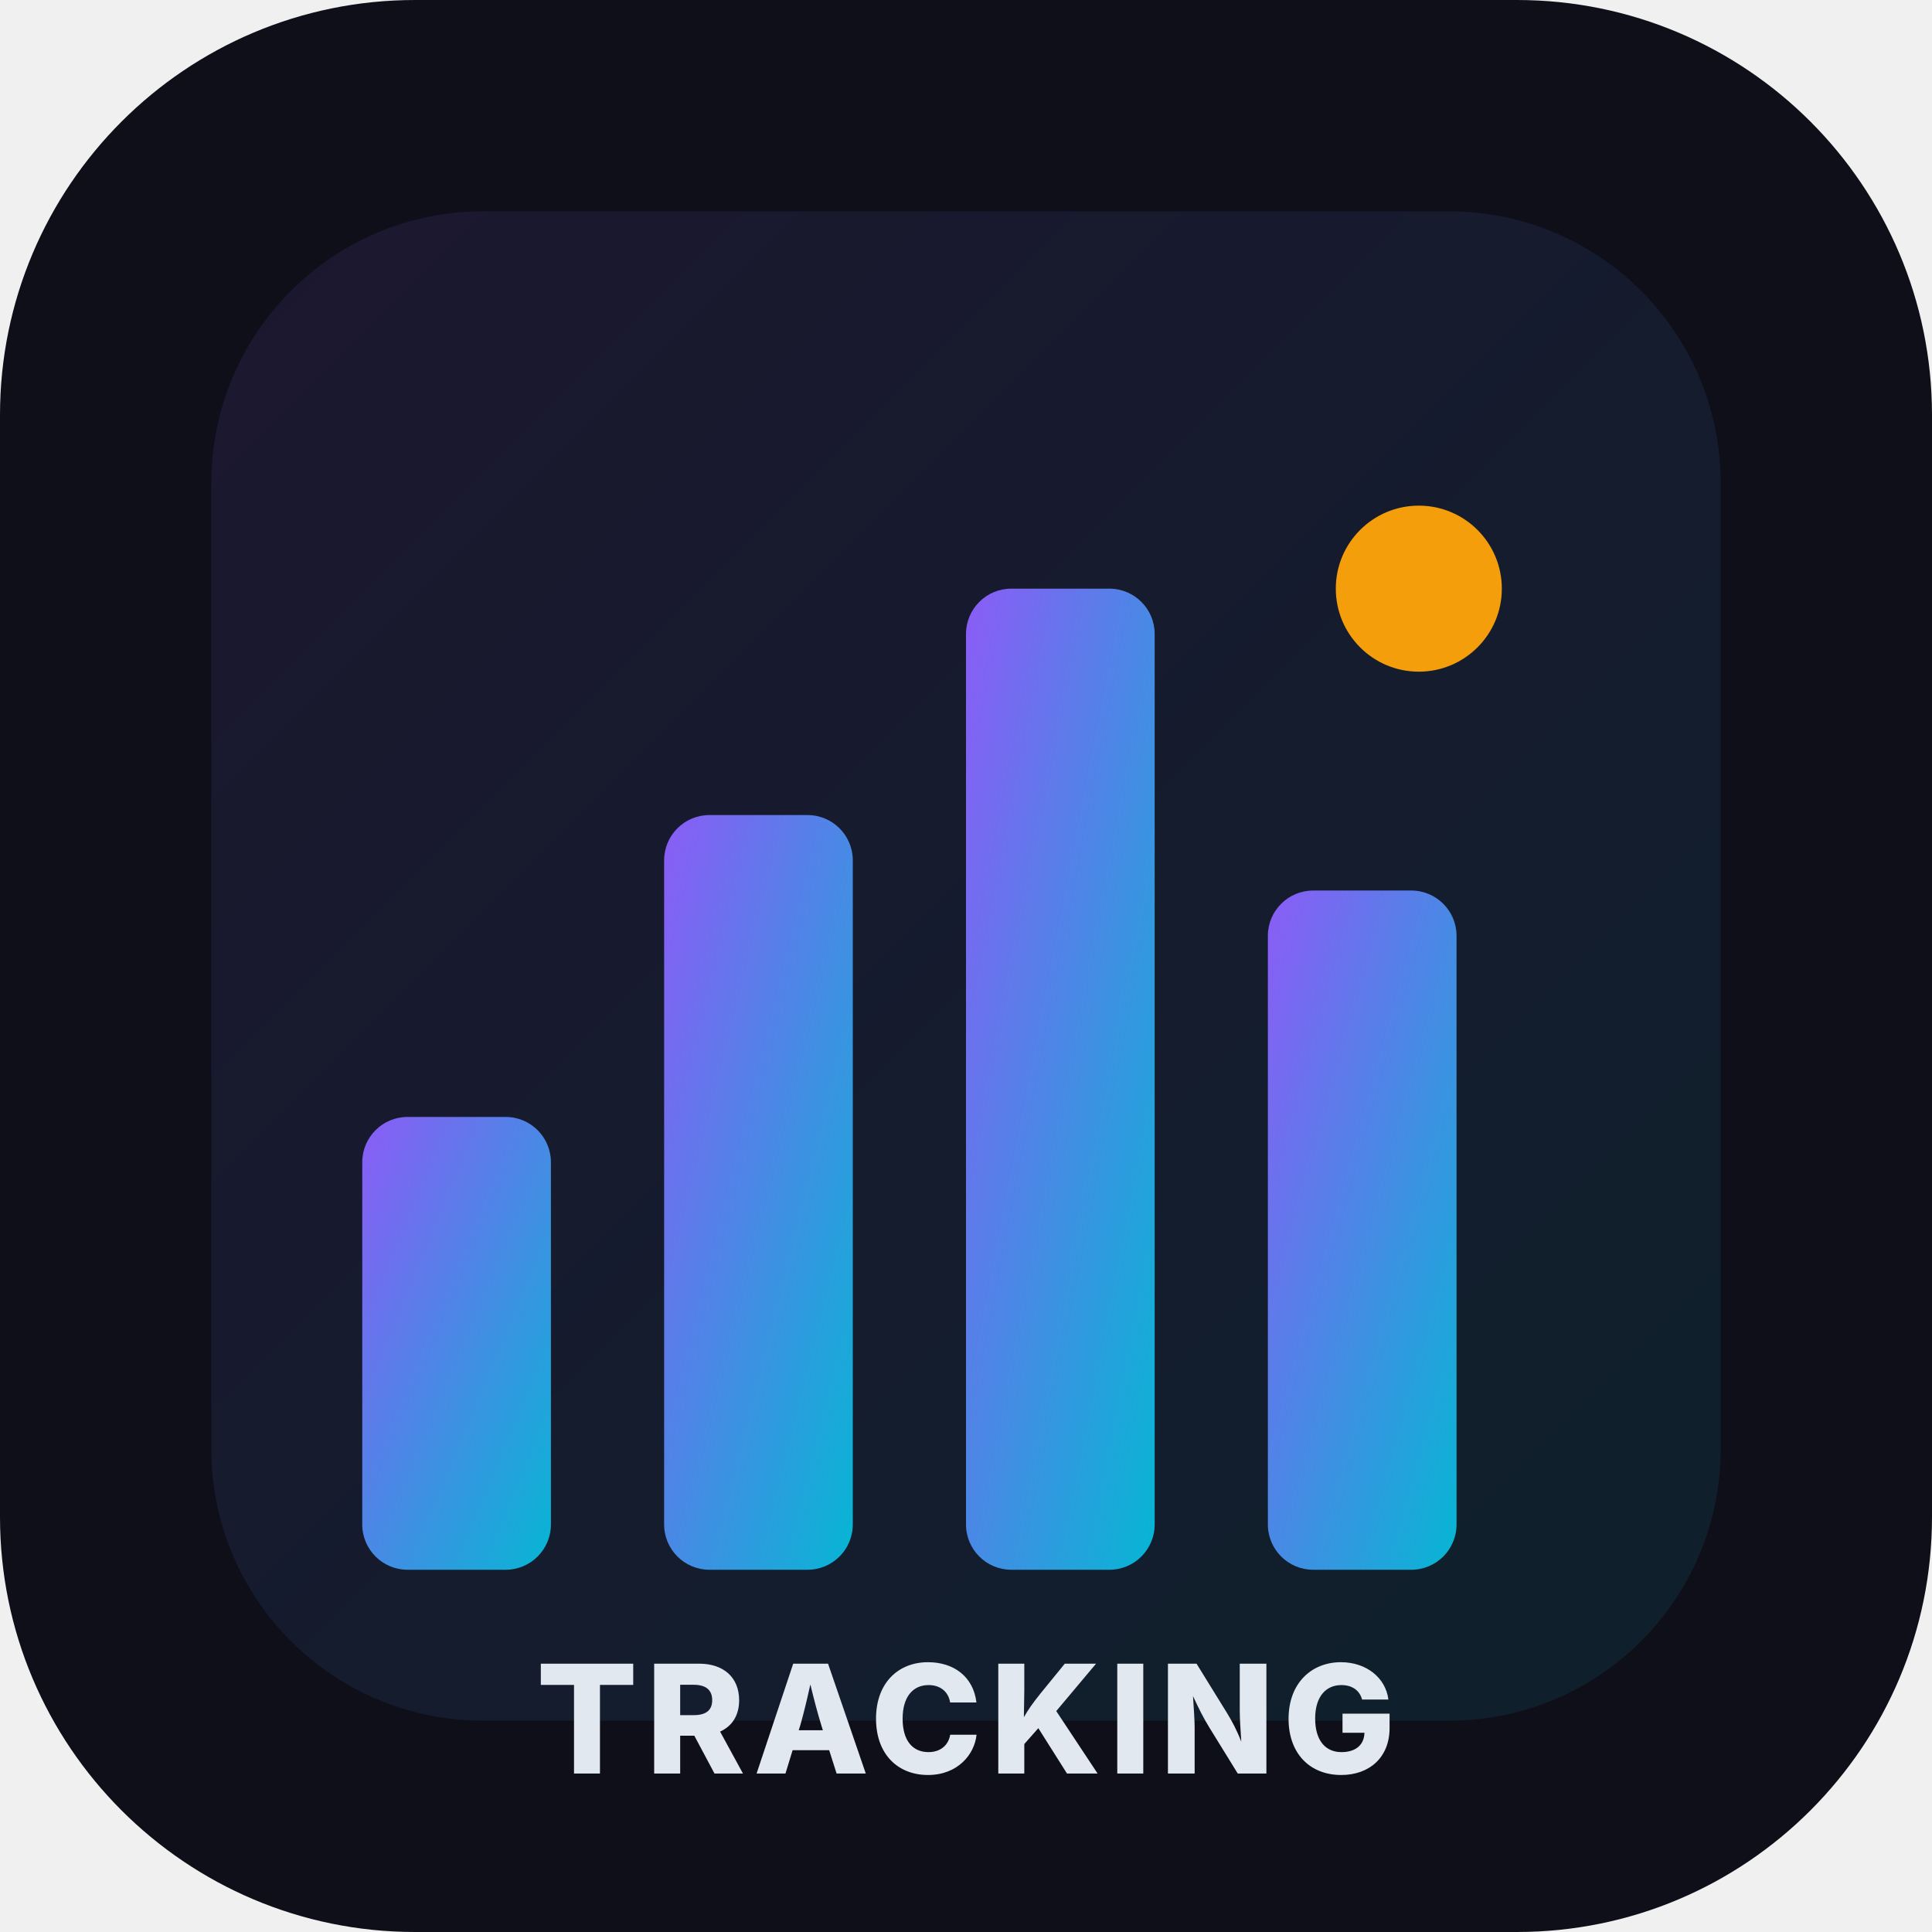
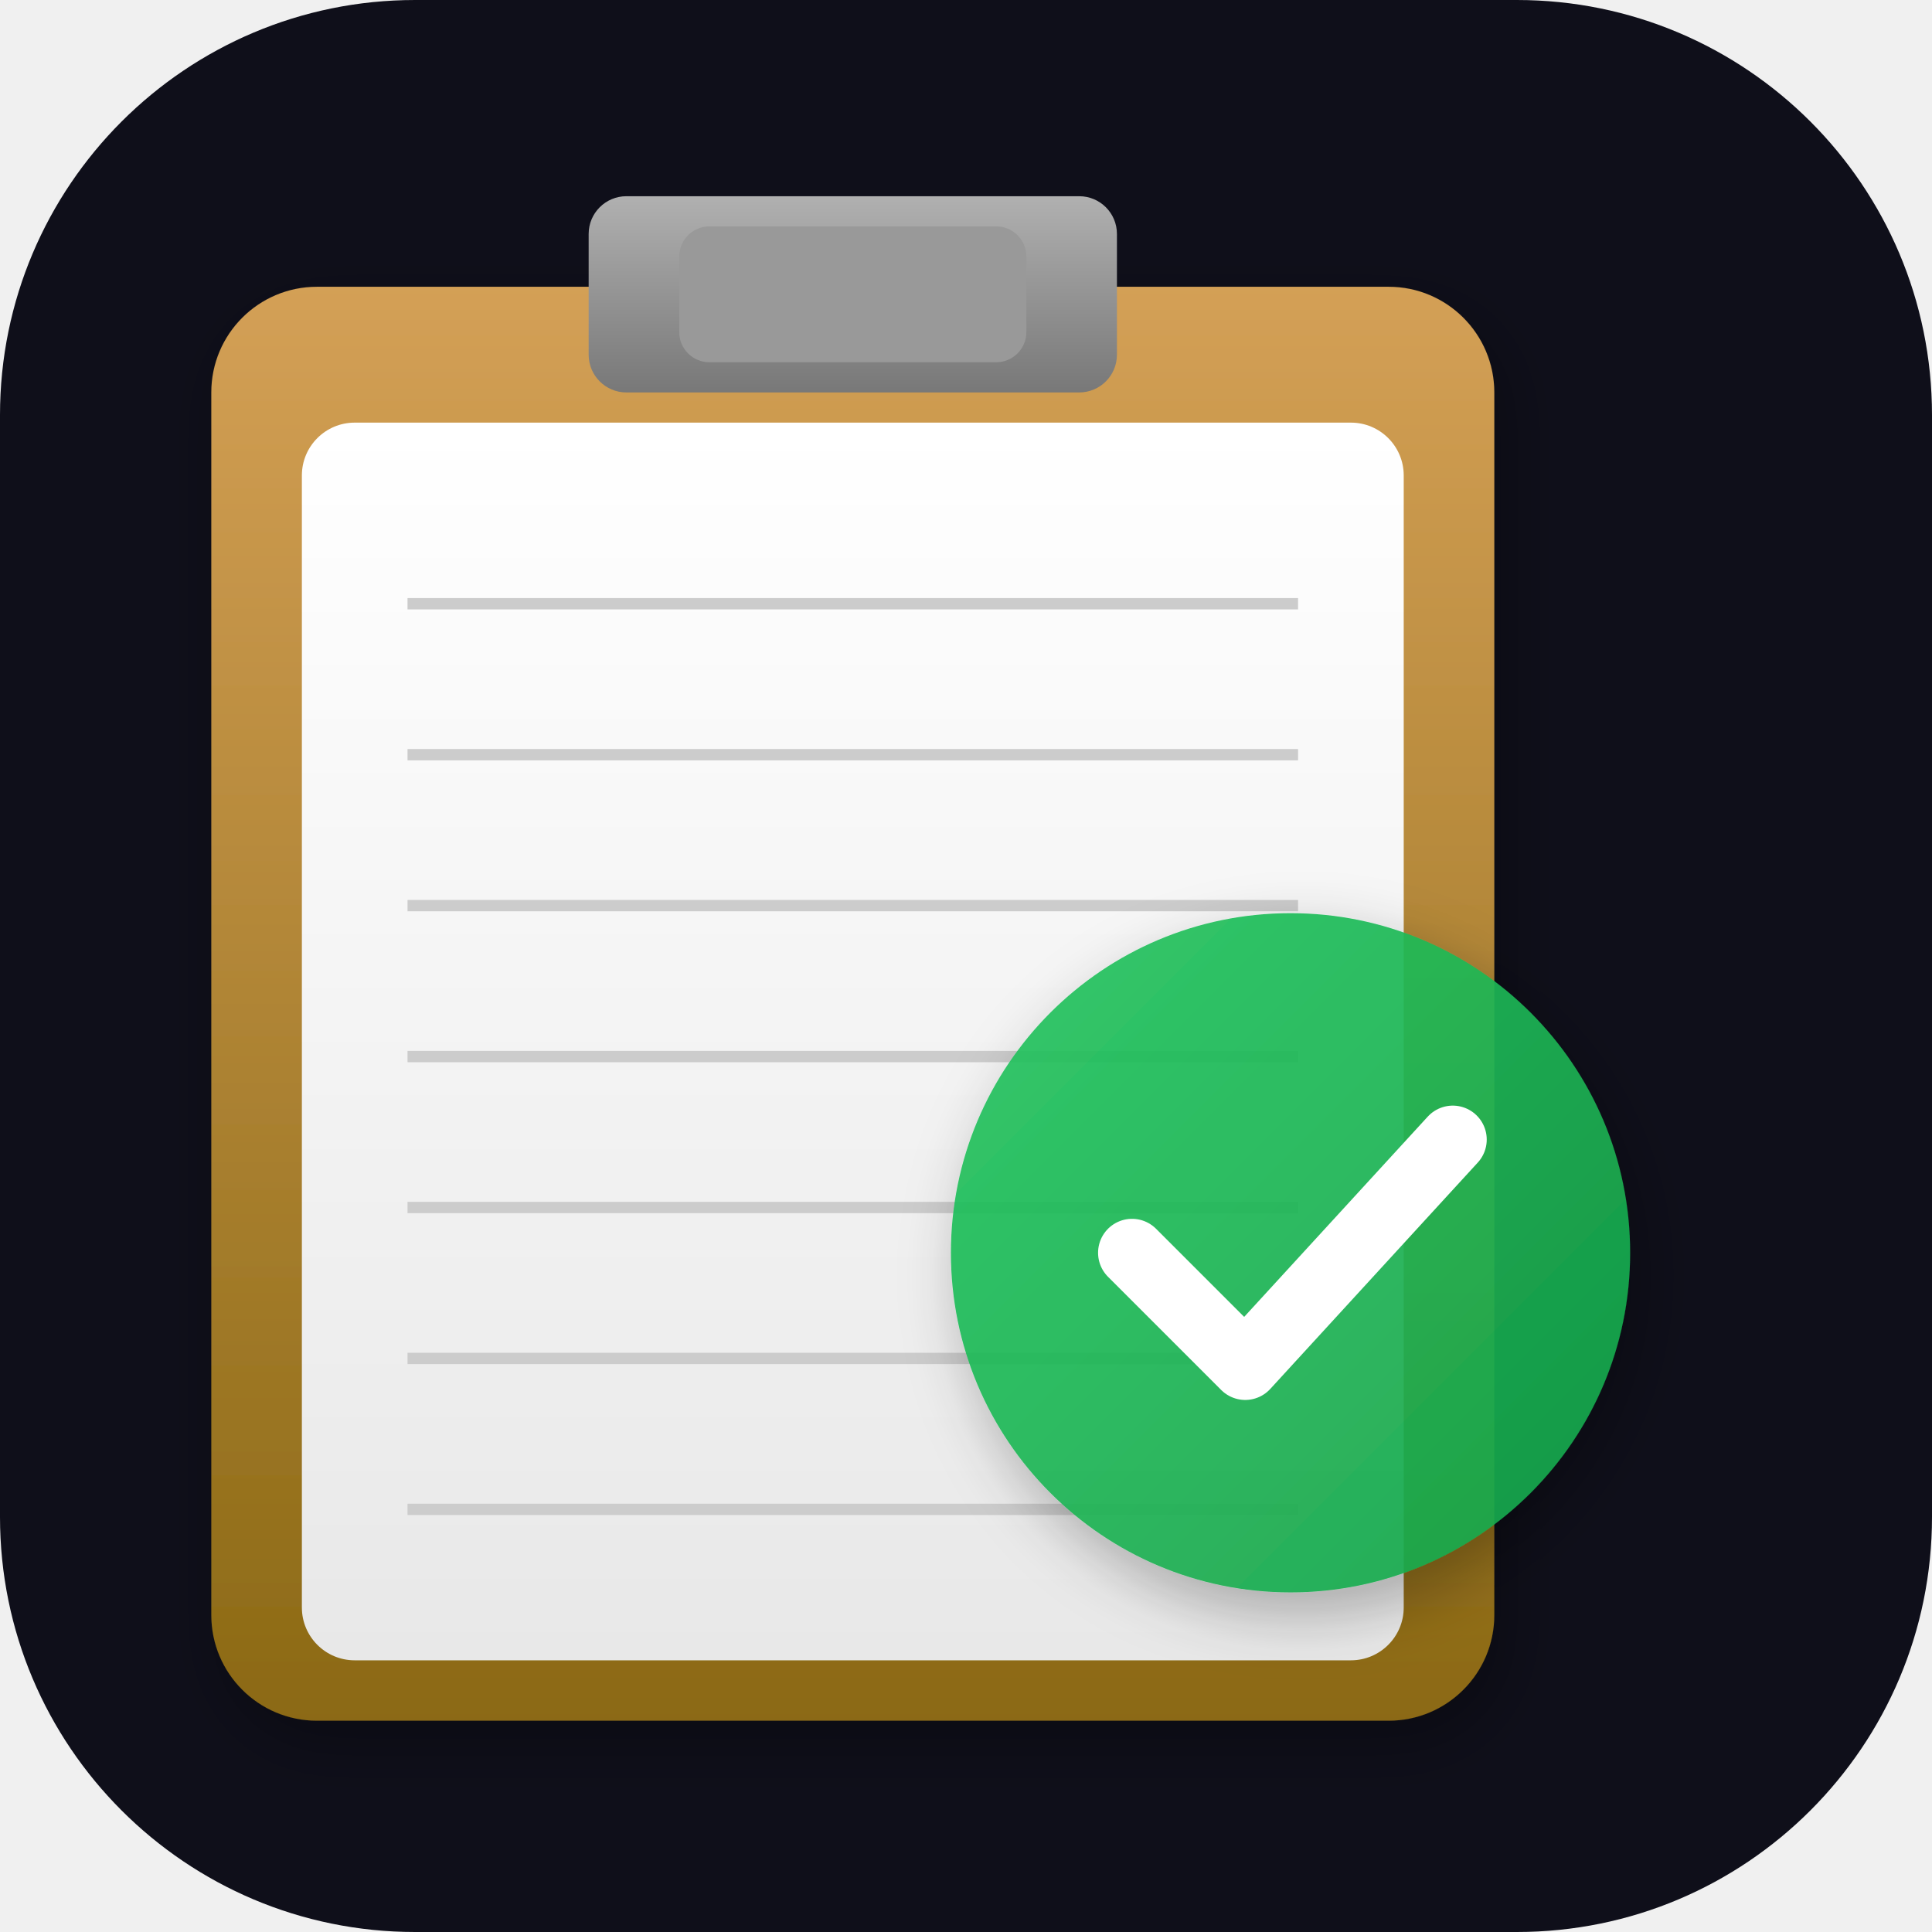
<svg xmlns="http://www.w3.org/2000/svg" viewBox="0 0 512 512">
  <defs>
-     <linearGradient id="g" x1="0" y1="0" x2="1" y2="1">
-       <stop offset="0" stop-color="#8b5cf6" />
-       <stop offset="1" stop-color="#06b6d4" />
+     <linearGradient id="board" x1="0" y1="0" x2="0" y2="1">
+       <stop offset="0%" stop-color="#d4a056" />
+       <stop offset="100%" stop-color="#8b6914" />
    </linearGradient>
+     <linearGradient id="paper" x1="0" y1="0" x2="0" y2="1">
+       <stop offset="0%" stop-color="#ffffff" />
+       <stop offset="100%" stop-color="#e8e8e8" />
+     </linearGradient>
+     <linearGradient id="check" x1="0" y1="0" x2="1" y2="1">
+       <stop offset="0%" stop-color="#22c55e" />
+       <stop offset="100%" stop-color="#16a34a" />
+     </linearGradient>
+     <linearGradient id="clip" x1="0" y1="0" x2="0" y2="1">
+       <stop offset="0%" stop-color="#b0b0b0" />
+       <stop offset="100%" stop-color="#787878" />
+     </linearGradient>
+     <filter id="shadow" x="-10%" y="-10%" width="130%" height="130%">
+       <feDropShadow dx="3" dy="6" stdDeviation="8" flood-opacity="0.3" />
+     </filter>
  </defs>
  <rect width="512" height="512" rx="110" fill="#0f0f1a" />
-   <rect x="56" y="56" width="400" height="400" rx="72" fill="url(#g)" opacity="0.1" />
-   <g transform="translate(96,96)">
-     <rect x="0" y="200" width="50" height="120" rx="12" fill="url(#g)" />
-     <rect x="80" y="120" width="50" height="200" rx="12" fill="url(#g)" />
-     <rect x="160" y="60" width="50" height="260" rx="12" fill="url(#g)" />
-     <rect x="240" y="140" width="50" height="180" rx="12" fill="url(#g)" />
-     <circle cx="280" cy="60" r="22" fill="#f59e0b" />
+   <rect x="56" y="76" width="340" height="380" rx="28" fill="url(#board)" filter="url(#shadow)" />
+   <rect x="80" y="112" width="292" height="328" rx="14" fill="url(#paper)" />
+   <line x1="108" y1="160" x2="344" y2="160" stroke="#ccc" stroke-width="3" />
+   <line x1="108" y1="200" x2="344" y2="200" stroke="#ccc" stroke-width="3" />
+   <line x1="108" y1="240" x2="344" y2="240" stroke="#ccc" stroke-width="3" />
+   <line x1="108" y1="280" x2="344" y2="280" stroke="#ccc" stroke-width="3" />
+   <line x1="108" y1="320" x2="344" y2="320" stroke="#ccc" stroke-width="3" />
+   <line x1="108" y1="360" x2="344" y2="360" stroke="#ccc" stroke-width="3" />
+   <line x1="108" y1="400" x2="344" y2="400" stroke="#ccc" stroke-width="3" />
+   <rect x="156" y="52" width="140" height="52" rx="10" fill="url(#clip)" />
+   <rect x="180" y="60" width="92" height="36" rx="8" fill="#999" />
+   <g transform="translate(270, 260)">
+     <circle cx="72" cy="72" r="90" fill="url(#check)" opacity="0.92" filter="url(#shadow)" />
+     <polyline points="30,72 60,102 115,42" fill="none" stroke="white" stroke-width="18" stroke-linecap="round" stroke-linejoin="round" />
  </g>
-   <text x="256" y="470" font-family="Inter,system-ui,sans-serif" font-size="40" font-weight="800" fill="#e2e8f0" text-anchor="middle" letter-spacing="2">TRACKING</text>
</svg>
